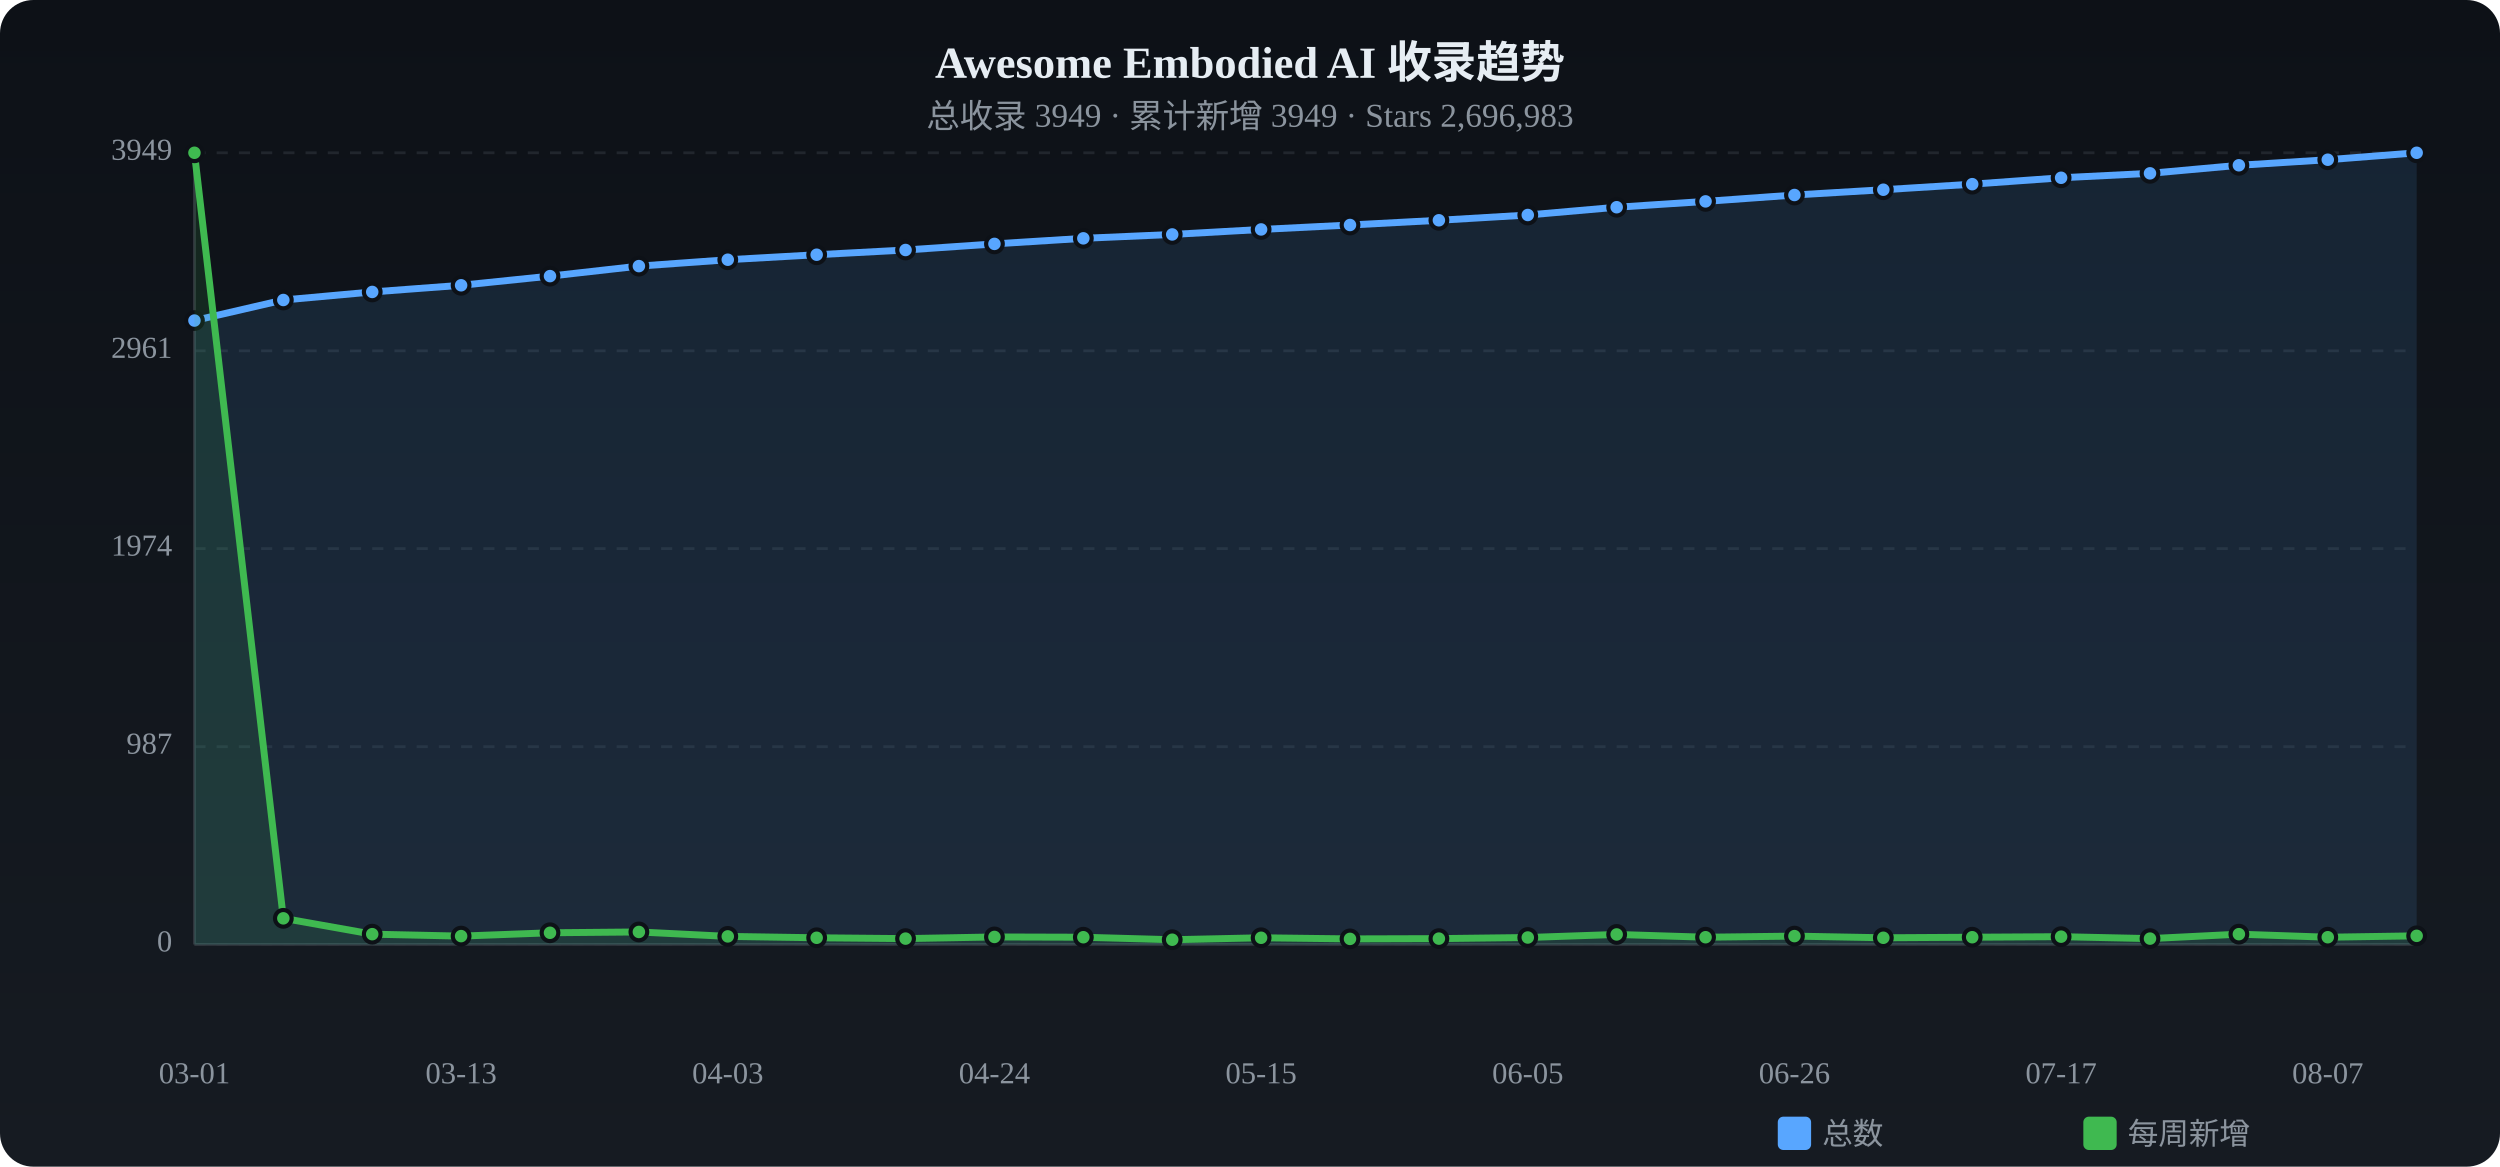
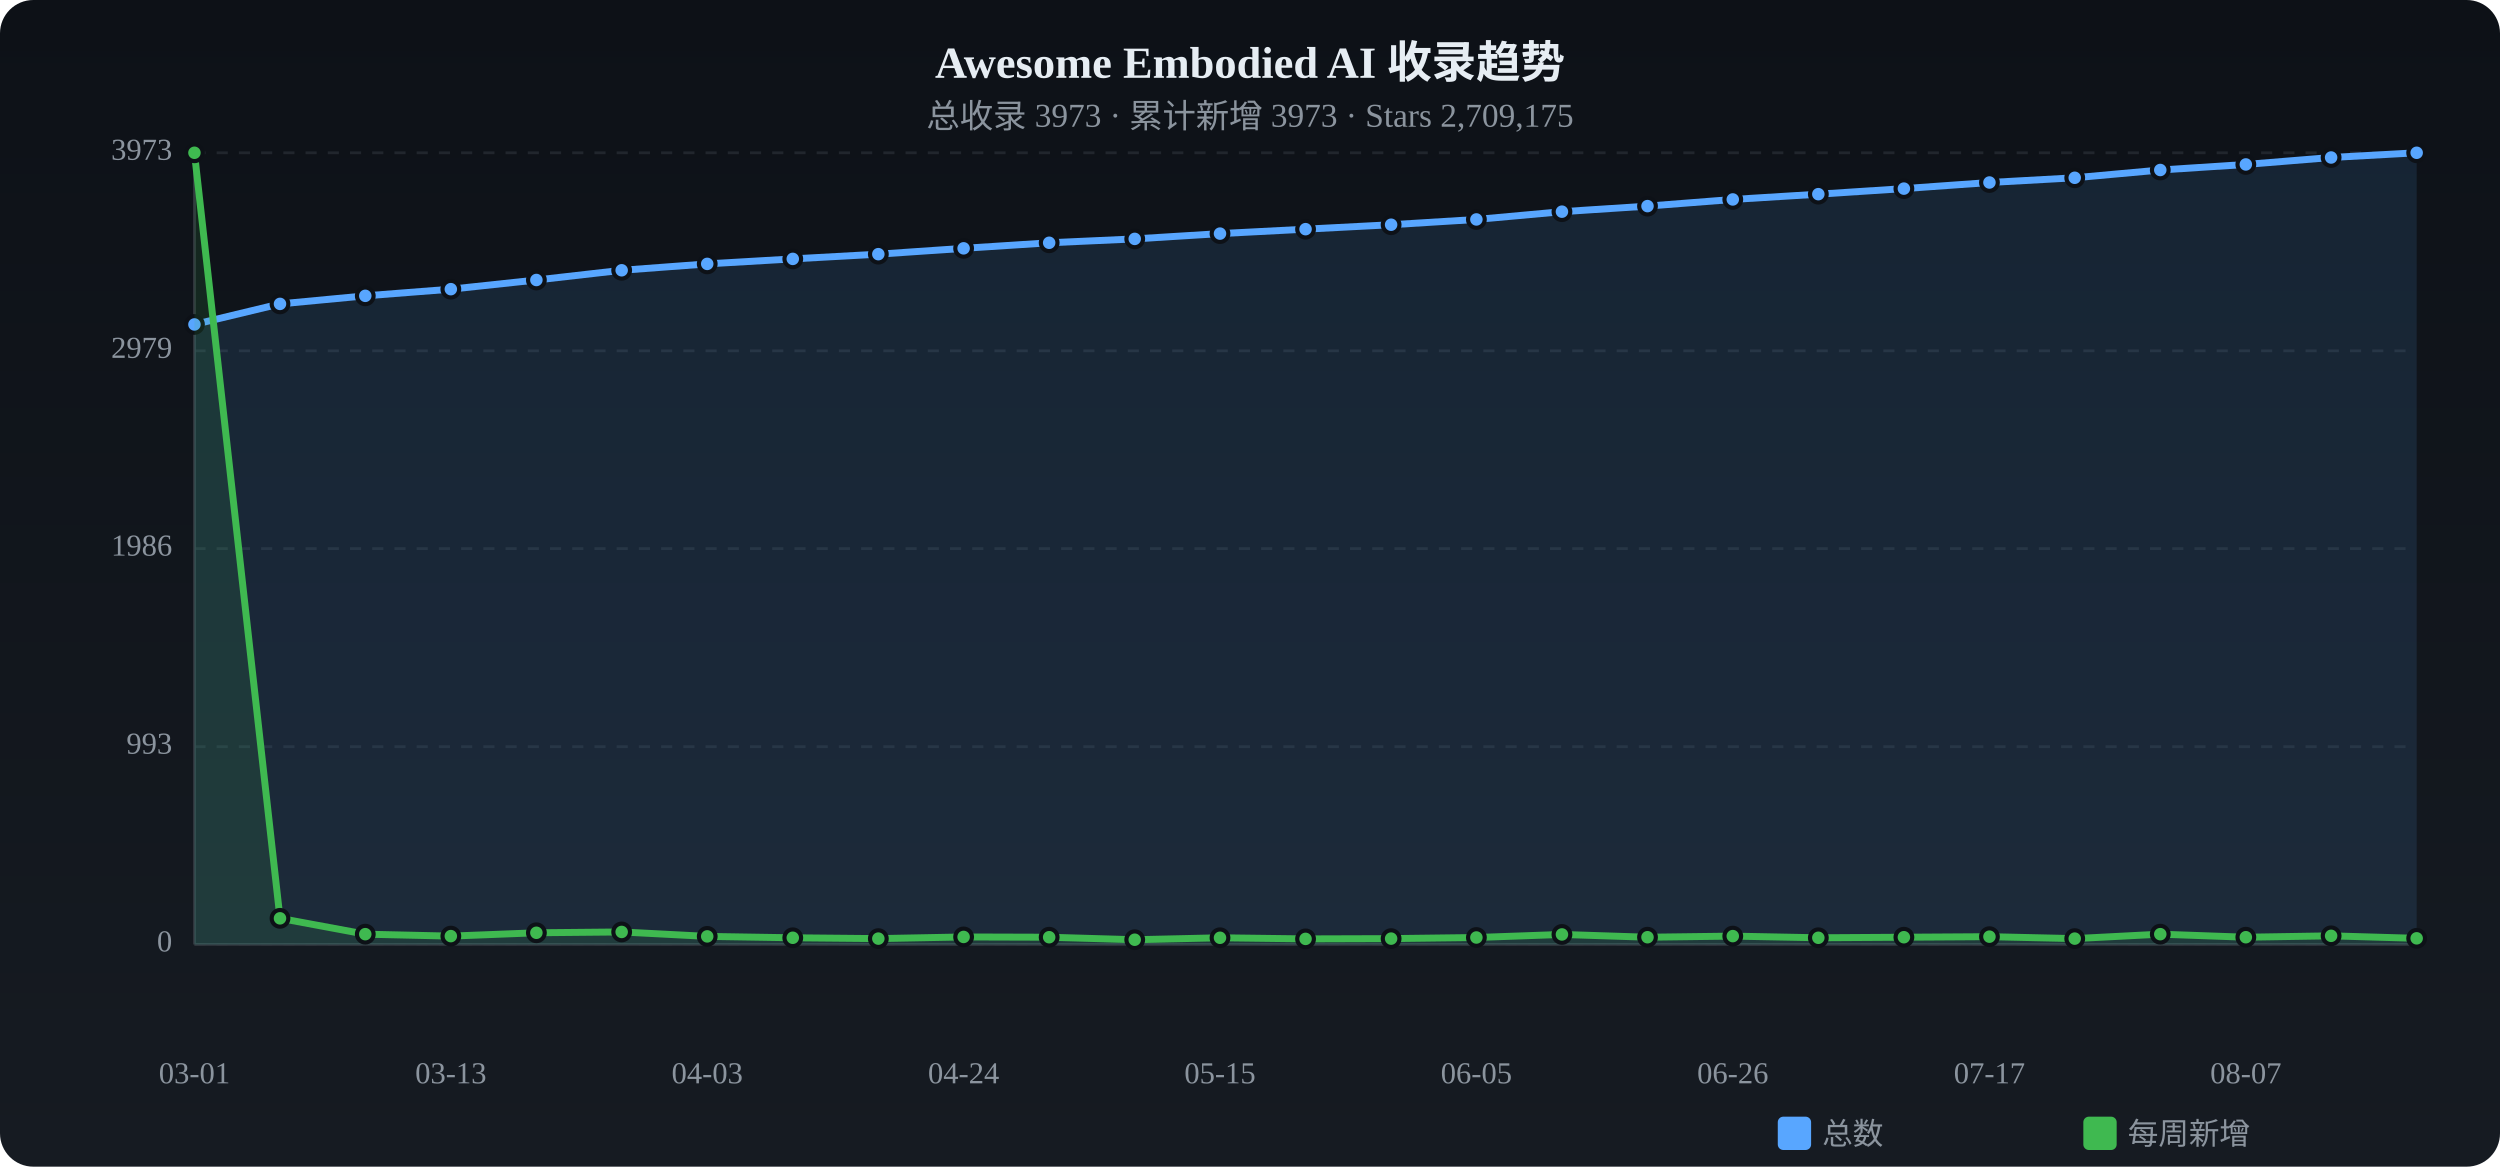
<svg xmlns="http://www.w3.org/2000/svg" viewBox="0 0 900 420" width="900" height="420">
  <defs>
    <linearGradient id="tbg" x1="0%" y1="0%" x2="0%" y2="100%">
      <stop offset="0%" stop-color="#0d1117" />
      <stop offset="100%" stop-color="#161b22" />
    </linearGradient>
  </defs>
  <rect width="900" height="420" rx="12" fill="url(#tbg)" />
  <text x="450.0" y="28" text-anchor="middle" fill="#e6edf3" font-size="16" font-weight="bold">Awesome Embodied AI 收录趋势</text>
-   <text x="450.0" y="46" text-anchor="middle" fill="#8b949e" font-size="12">总收录 3949 · 累计新增 3949 · Stars 2,696,983</text>
+   <text x="450.0" y="46" text-anchor="middle" fill="#8b949e" font-size="12">总收录 3973 · 累计新增 3973 · Stars 2,709,175</text>
  <text x="62" y="340.0" text-anchor="end" fill="#8b949e" font-size="11" dominant-baseline="middle">0</text>
  <line x1="70" y1="340.0" x2="870" y2="340.0" stroke="#21262d" stroke-dasharray="4 4" />
-   <text x="62" y="268.8" text-anchor="end" fill="#8b949e" font-size="11" dominant-baseline="middle">987</text>
+   <text x="62" y="268.8" text-anchor="end" fill="#8b949e" font-size="11" dominant-baseline="middle">993</text>
  <line x1="70" y1="268.8" x2="870" y2="268.8" stroke="#21262d" stroke-dasharray="4 4" />
-   <text x="62" y="197.5" text-anchor="end" fill="#8b949e" font-size="11" dominant-baseline="middle">1974</text>
+   <text x="62" y="197.5" text-anchor="end" fill="#8b949e" font-size="11" dominant-baseline="middle">1986</text>
  <line x1="70" y1="197.5" x2="870" y2="197.5" stroke="#21262d" stroke-dasharray="4 4" />
-   <text x="62" y="126.3" text-anchor="end" fill="#8b949e" font-size="11" dominant-baseline="middle">2961</text>
+   <text x="62" y="126.3" text-anchor="end" fill="#8b949e" font-size="11" dominant-baseline="middle">2979</text>
  <line x1="70" y1="126.3" x2="870" y2="126.3" stroke="#21262d" stroke-dasharray="4 4" />
-   <text x="62" y="55.0" text-anchor="end" fill="#8b949e" font-size="11" dominant-baseline="middle">3949</text>
+   <text x="62" y="55.0" text-anchor="end" fill="#8b949e" font-size="11" dominant-baseline="middle">3973</text>
  <line x1="70" y1="55.0" x2="870" y2="55.0" stroke="#21262d" stroke-dasharray="4 4" />
  <line x1="70" y1="55" x2="70" y2="340" stroke="#30363d" />
  <line x1="70" y1="340" x2="870" y2="340" stroke="#30363d" />
-   <path d="M70.0,115.4 L102.0,108.0 L134.0,105.1 L166.0,102.7 L198.0,99.4 L230.0,95.8 L262.0,93.5 L294.0,91.7 L326.0,90.0 L358.0,87.8 L390.0,85.8 L422.0,84.4 L454.0,82.6 L486.0,81.0 L518.0,79.3 L550.0,77.4 L582.0,74.6 L614.0,72.5 L646.0,70.2 L678.0,68.3 L710.0,66.3 L742.0,64.0 L774.0,62.4 L806.0,59.5 L838.0,57.5 L870.0,55.0 L870.0,340 L70.0,340 Z" fill="#58a6ff" opacity="0.12" />
-   <polyline points="70.0,115.4 102.0,108.0 134.0,105.1 166.0,102.7 198.0,99.4 230.0,95.8 262.0,93.5 294.0,91.7 326.0,90.0 358.0,87.8 390.0,85.8 422.0,84.4 454.0,82.6 486.0,81.0 518.0,79.3 550.0,77.4 582.0,74.6 614.0,72.5 646.0,70.2 678.0,68.3 710.0,66.3 742.0,64.0 774.0,62.4 806.0,59.5 838.0,57.5 870.0,55.0" fill="none" stroke="#58a6ff" stroke-width="2.5" stroke-linecap="round" stroke-linejoin="round" />
-   <circle cx="70.0" cy="115.4" r="3" fill="#58a6ff" stroke="#0d1117" stroke-width="1.5" />
-   <circle cx="102.0" cy="108.0" r="3" fill="#58a6ff" stroke="#0d1117" stroke-width="1.5" />
-   <circle cx="134.0" cy="105.1" r="3" fill="#58a6ff" stroke="#0d1117" stroke-width="1.5" />
-   <circle cx="166.0" cy="102.7" r="3" fill="#58a6ff" stroke="#0d1117" stroke-width="1.5" />
-   <circle cx="198.0" cy="99.4" r="3" fill="#58a6ff" stroke="#0d1117" stroke-width="1.5" />
-   <circle cx="230.0" cy="95.8" r="3" fill="#58a6ff" stroke="#0d1117" stroke-width="1.5" />
-   <circle cx="262.0" cy="93.5" r="3" fill="#58a6ff" stroke="#0d1117" stroke-width="1.5" />
-   <circle cx="294.0" cy="91.7" r="3" fill="#58a6ff" stroke="#0d1117" stroke-width="1.5" />
-   <circle cx="326.0" cy="90.0" r="3" fill="#58a6ff" stroke="#0d1117" stroke-width="1.5" />
-   <circle cx="358.0" cy="87.8" r="3" fill="#58a6ff" stroke="#0d1117" stroke-width="1.5" />
-   <circle cx="390.0" cy="85.8" r="3" fill="#58a6ff" stroke="#0d1117" stroke-width="1.5" />
-   <circle cx="422.0" cy="84.4" r="3" fill="#58a6ff" stroke="#0d1117" stroke-width="1.5" />
-   <circle cx="454.0" cy="82.6" r="3" fill="#58a6ff" stroke="#0d1117" stroke-width="1.5" />
-   <circle cx="486.0" cy="81.0" r="3" fill="#58a6ff" stroke="#0d1117" stroke-width="1.5" />
-   <circle cx="518.0" cy="79.3" r="3" fill="#58a6ff" stroke="#0d1117" stroke-width="1.5" />
-   <circle cx="550.0" cy="77.4" r="3" fill="#58a6ff" stroke="#0d1117" stroke-width="1.5" />
-   <circle cx="582.0" cy="74.6" r="3" fill="#58a6ff" stroke="#0d1117" stroke-width="1.5" />
-   <circle cx="614.0" cy="72.5" r="3" fill="#58a6ff" stroke="#0d1117" stroke-width="1.5" />
-   <circle cx="646.0" cy="70.2" r="3" fill="#58a6ff" stroke="#0d1117" stroke-width="1.5" />
-   <circle cx="678.0" cy="68.3" r="3" fill="#58a6ff" stroke="#0d1117" stroke-width="1.5" />
-   <circle cx="710.0" cy="66.3" r="3" fill="#58a6ff" stroke="#0d1117" stroke-width="1.5" />
-   <circle cx="742.0" cy="64.0" r="3" fill="#58a6ff" stroke="#0d1117" stroke-width="1.5" />
-   <circle cx="774.0" cy="62.4" r="3" fill="#58a6ff" stroke="#0d1117" stroke-width="1.5" />
-   <circle cx="806.0" cy="59.5" r="3" fill="#58a6ff" stroke="#0d1117" stroke-width="1.5" />
-   <circle cx="838.0" cy="57.5" r="3" fill="#58a6ff" stroke="#0d1117" stroke-width="1.5" />
+   <path d="M70.0,116.8 L100.8,109.4 L131.5,106.5 L162.3,104.1 L193.1,100.8 L223.8,97.3 L254.6,95.0 L285.4,93.2 L316.2,91.5 L346.9,89.4 L377.7,87.4 L408.5,86.0 L439.2,84.1 L470.0,82.5 L500.8,80.9 L531.5,79.0 L562.3,76.2 L593.1,74.2 L623.8,71.8 L654.6,69.9 L685.4,67.9 L716.2,65.7 L746.9,64.0 L777.7,61.2 L808.5,59.2 L839.2,56.7 L870.0,55.0 L870.0,340 L70.0,340 Z" fill="#58a6ff" opacity="0.12" />
+   <polyline points="70.0,116.8 100.8,109.4 131.5,106.5 162.3,104.1 193.1,100.8 223.8,97.3 254.6,95.0 285.4,93.2 316.2,91.5 346.9,89.4 377.7,87.4 408.5,86.0 439.2,84.1 470.0,82.5 500.8,80.9 531.5,79.0 562.3,76.2 593.1,74.2 623.8,71.8 654.6,69.9 685.4,67.9 716.2,65.7 746.9,64.0 777.7,61.2 808.5,59.2 839.2,56.7 870.0,55.0" fill="none" stroke="#58a6ff" stroke-width="2.5" stroke-linecap="round" stroke-linejoin="round" />
+   <circle cx="70.0" cy="116.8" r="3" fill="#58a6ff" stroke="#0d1117" stroke-width="1.5" />
+   <circle cx="100.8" cy="109.4" r="3" fill="#58a6ff" stroke="#0d1117" stroke-width="1.5" />
+   <circle cx="131.5" cy="106.5" r="3" fill="#58a6ff" stroke="#0d1117" stroke-width="1.5" />
+   <circle cx="162.3" cy="104.1" r="3" fill="#58a6ff" stroke="#0d1117" stroke-width="1.5" />
+   <circle cx="193.1" cy="100.8" r="3" fill="#58a6ff" stroke="#0d1117" stroke-width="1.5" />
+   <circle cx="223.8" cy="97.3" r="3" fill="#58a6ff" stroke="#0d1117" stroke-width="1.5" />
+   <circle cx="254.6" cy="95.0" r="3" fill="#58a6ff" stroke="#0d1117" stroke-width="1.5" />
+   <circle cx="285.4" cy="93.2" r="3" fill="#58a6ff" stroke="#0d1117" stroke-width="1.5" />
+   <circle cx="316.2" cy="91.5" r="3" fill="#58a6ff" stroke="#0d1117" stroke-width="1.5" />
+   <circle cx="346.9" cy="89.4" r="3" fill="#58a6ff" stroke="#0d1117" stroke-width="1.5" />
+   <circle cx="377.7" cy="87.4" r="3" fill="#58a6ff" stroke="#0d1117" stroke-width="1.5" />
+   <circle cx="408.5" cy="86.0" r="3" fill="#58a6ff" stroke="#0d1117" stroke-width="1.5" />
+   <circle cx="439.2" cy="84.1" r="3" fill="#58a6ff" stroke="#0d1117" stroke-width="1.5" />
+   <circle cx="470.0" cy="82.5" r="3" fill="#58a6ff" stroke="#0d1117" stroke-width="1.5" />
+   <circle cx="500.8" cy="80.9" r="3" fill="#58a6ff" stroke="#0d1117" stroke-width="1.5" />
+   <circle cx="531.5" cy="79.0" r="3" fill="#58a6ff" stroke="#0d1117" stroke-width="1.5" />
+   <circle cx="562.3" cy="76.2" r="3" fill="#58a6ff" stroke="#0d1117" stroke-width="1.5" />
+   <circle cx="593.1" cy="74.2" r="3" fill="#58a6ff" stroke="#0d1117" stroke-width="1.5" />
+   <circle cx="623.8" cy="71.8" r="3" fill="#58a6ff" stroke="#0d1117" stroke-width="1.5" />
+   <circle cx="654.6" cy="69.9" r="3" fill="#58a6ff" stroke="#0d1117" stroke-width="1.5" />
+   <circle cx="685.4" cy="67.9" r="3" fill="#58a6ff" stroke="#0d1117" stroke-width="1.5" />
+   <circle cx="716.2" cy="65.7" r="3" fill="#58a6ff" stroke="#0d1117" stroke-width="1.5" />
+   <circle cx="746.9" cy="64.0" r="3" fill="#58a6ff" stroke="#0d1117" stroke-width="1.5" />
+   <circle cx="777.7" cy="61.2" r="3" fill="#58a6ff" stroke="#0d1117" stroke-width="1.5" />
+   <circle cx="808.5" cy="59.2" r="3" fill="#58a6ff" stroke="#0d1117" stroke-width="1.5" />
+   <circle cx="839.2" cy="56.7" r="3" fill="#58a6ff" stroke="#0d1117" stroke-width="1.5" />
  <circle cx="870.0" cy="55.0" r="3" fill="#58a6ff" stroke="#0d1117" stroke-width="1.5" />
-   <path d="M70.0,55.0 L102.0,330.6 L134.0,336.3 L166.0,337.0 L198.0,335.8 L230.0,335.5 L262.0,337.1 L294.0,337.6 L326.0,337.9 L358.0,337.3 L390.0,337.4 L422.0,338.3 L454.0,337.6 L486.0,338.0 L518.0,337.9 L550.0,337.5 L582.0,336.4 L614.0,337.4 L646.0,337.0 L678.0,337.6 L710.0,337.4 L742.0,337.2 L774.0,337.9 L806.0,336.3 L838.0,337.4 L870.0,336.9 L870.0,340 L70.0,340 Z" fill="#3fb950" opacity="0.12" />
-   <polyline points="70.0,55.0 102.0,330.6 134.0,336.3 166.0,337.0 198.0,335.8 230.0,335.5 262.0,337.1 294.0,337.6 326.0,337.9 358.0,337.3 390.0,337.4 422.0,338.3 454.0,337.6 486.0,338.0 518.0,337.9 550.0,337.5 582.0,336.4 614.0,337.4 646.0,337.0 678.0,337.6 710.0,337.4 742.0,337.2 774.0,337.9 806.0,336.3 838.0,337.4 870.0,336.9" fill="none" stroke="#3fb950" stroke-width="2.5" stroke-linecap="round" stroke-linejoin="round" />
+   <path d="M70.0,55.0 L100.8,330.6 L131.5,336.3 L162.3,337.0 L193.1,335.8 L223.8,335.5 L254.6,337.1 L285.4,337.6 L316.2,337.9 L346.9,337.3 L377.7,337.4 L408.5,338.3 L439.2,337.6 L470.0,338.0 L500.8,337.9 L531.5,337.5 L562.3,336.4 L593.1,337.4 L623.8,337.0 L654.6,337.6 L685.4,337.4 L716.2,337.2 L746.9,337.9 L777.7,336.3 L808.5,337.4 L839.2,336.9 L870.0,337.8 L870.0,340 L70.0,340 Z" fill="#3fb950" opacity="0.12" />
+   <polyline points="70.0,55.0 100.8,330.6 131.5,336.3 162.3,337.0 193.1,335.8 223.8,335.5 254.6,337.1 285.4,337.6 316.2,337.9 346.9,337.3 377.7,337.4 408.5,338.3 439.2,337.6 470.0,338.0 500.8,337.9 531.5,337.5 562.3,336.4 593.1,337.4 623.8,337.0 654.6,337.6 685.4,337.4 716.2,337.2 746.9,337.9 777.7,336.3 808.5,337.4 839.2,336.9 870.0,337.8" fill="none" stroke="#3fb950" stroke-width="2.5" stroke-linecap="round" stroke-linejoin="round" />
  <circle cx="70.0" cy="55.0" r="3" fill="#3fb950" stroke="#0d1117" stroke-width="1.5" />
-   <circle cx="102.0" cy="330.6" r="3" fill="#3fb950" stroke="#0d1117" stroke-width="1.5" />
-   <circle cx="134.0" cy="336.3" r="3" fill="#3fb950" stroke="#0d1117" stroke-width="1.5" />
-   <circle cx="166.0" cy="337.0" r="3" fill="#3fb950" stroke="#0d1117" stroke-width="1.5" />
-   <circle cx="198.0" cy="335.8" r="3" fill="#3fb950" stroke="#0d1117" stroke-width="1.5" />
-   <circle cx="230.0" cy="335.5" r="3" fill="#3fb950" stroke="#0d1117" stroke-width="1.5" />
-   <circle cx="262.0" cy="337.1" r="3" fill="#3fb950" stroke="#0d1117" stroke-width="1.5" />
-   <circle cx="294.0" cy="337.6" r="3" fill="#3fb950" stroke="#0d1117" stroke-width="1.5" />
-   <circle cx="326.0" cy="337.9" r="3" fill="#3fb950" stroke="#0d1117" stroke-width="1.5" />
-   <circle cx="358.0" cy="337.3" r="3" fill="#3fb950" stroke="#0d1117" stroke-width="1.5" />
-   <circle cx="390.0" cy="337.4" r="3" fill="#3fb950" stroke="#0d1117" stroke-width="1.5" />
-   <circle cx="422.0" cy="338.3" r="3" fill="#3fb950" stroke="#0d1117" stroke-width="1.5" />
-   <circle cx="454.0" cy="337.6" r="3" fill="#3fb950" stroke="#0d1117" stroke-width="1.5" />
-   <circle cx="486.0" cy="338.0" r="3" fill="#3fb950" stroke="#0d1117" stroke-width="1.5" />
-   <circle cx="518.0" cy="337.9" r="3" fill="#3fb950" stroke="#0d1117" stroke-width="1.5" />
-   <circle cx="550.0" cy="337.5" r="3" fill="#3fb950" stroke="#0d1117" stroke-width="1.5" />
-   <circle cx="582.0" cy="336.4" r="3" fill="#3fb950" stroke="#0d1117" stroke-width="1.5" />
-   <circle cx="614.0" cy="337.4" r="3" fill="#3fb950" stroke="#0d1117" stroke-width="1.5" />
-   <circle cx="646.0" cy="337.0" r="3" fill="#3fb950" stroke="#0d1117" stroke-width="1.5" />
-   <circle cx="678.0" cy="337.6" r="3" fill="#3fb950" stroke="#0d1117" stroke-width="1.5" />
-   <circle cx="710.0" cy="337.4" r="3" fill="#3fb950" stroke="#0d1117" stroke-width="1.5" />
-   <circle cx="742.0" cy="337.2" r="3" fill="#3fb950" stroke="#0d1117" stroke-width="1.5" />
-   <circle cx="774.0" cy="337.9" r="3" fill="#3fb950" stroke="#0d1117" stroke-width="1.5" />
-   <circle cx="806.0" cy="336.3" r="3" fill="#3fb950" stroke="#0d1117" stroke-width="1.5" />
-   <circle cx="838.0" cy="337.4" r="3" fill="#3fb950" stroke="#0d1117" stroke-width="1.5" />
-   <circle cx="870.0" cy="336.9" r="3" fill="#3fb950" stroke="#0d1117" stroke-width="1.5" />
+   <circle cx="100.8" cy="330.6" r="3" fill="#3fb950" stroke="#0d1117" stroke-width="1.5" />
+   <circle cx="131.5" cy="336.3" r="3" fill="#3fb950" stroke="#0d1117" stroke-width="1.5" />
+   <circle cx="162.3" cy="337.0" r="3" fill="#3fb950" stroke="#0d1117" stroke-width="1.5" />
+   <circle cx="193.1" cy="335.8" r="3" fill="#3fb950" stroke="#0d1117" stroke-width="1.5" />
+   <circle cx="223.8" cy="335.5" r="3" fill="#3fb950" stroke="#0d1117" stroke-width="1.5" />
+   <circle cx="254.6" cy="337.1" r="3" fill="#3fb950" stroke="#0d1117" stroke-width="1.5" />
+   <circle cx="285.4" cy="337.6" r="3" fill="#3fb950" stroke="#0d1117" stroke-width="1.5" />
+   <circle cx="316.2" cy="337.9" r="3" fill="#3fb950" stroke="#0d1117" stroke-width="1.5" />
+   <circle cx="346.9" cy="337.3" r="3" fill="#3fb950" stroke="#0d1117" stroke-width="1.5" />
+   <circle cx="377.7" cy="337.4" r="3" fill="#3fb950" stroke="#0d1117" stroke-width="1.5" />
+   <circle cx="408.5" cy="338.3" r="3" fill="#3fb950" stroke="#0d1117" stroke-width="1.5" />
+   <circle cx="439.2" cy="337.6" r="3" fill="#3fb950" stroke="#0d1117" stroke-width="1.5" />
+   <circle cx="470.0" cy="338.0" r="3" fill="#3fb950" stroke="#0d1117" stroke-width="1.5" />
+   <circle cx="500.8" cy="337.9" r="3" fill="#3fb950" stroke="#0d1117" stroke-width="1.5" />
+   <circle cx="531.5" cy="337.5" r="3" fill="#3fb950" stroke="#0d1117" stroke-width="1.5" />
+   <circle cx="562.3" cy="336.4" r="3" fill="#3fb950" stroke="#0d1117" stroke-width="1.5" />
+   <circle cx="593.1" cy="337.4" r="3" fill="#3fb950" stroke="#0d1117" stroke-width="1.5" />
+   <circle cx="623.8" cy="337.0" r="3" fill="#3fb950" stroke="#0d1117" stroke-width="1.5" />
+   <circle cx="654.6" cy="337.6" r="3" fill="#3fb950" stroke="#0d1117" stroke-width="1.5" />
+   <circle cx="685.4" cy="337.4" r="3" fill="#3fb950" stroke="#0d1117" stroke-width="1.5" />
+   <circle cx="716.2" cy="337.2" r="3" fill="#3fb950" stroke="#0d1117" stroke-width="1.5" />
+   <circle cx="746.9" cy="337.9" r="3" fill="#3fb950" stroke="#0d1117" stroke-width="1.5" />
+   <circle cx="777.7" cy="336.3" r="3" fill="#3fb950" stroke="#0d1117" stroke-width="1.5" />
+   <circle cx="808.5" cy="337.4" r="3" fill="#3fb950" stroke="#0d1117" stroke-width="1.5" />
+   <circle cx="839.2" cy="336.9" r="3" fill="#3fb950" stroke="#0d1117" stroke-width="1.5" />
+   <circle cx="870.0" cy="337.8" r="3" fill="#3fb950" stroke="#0d1117" stroke-width="1.5" />
  <text x="70.0" y="390" text-anchor="middle" fill="#8b949e" font-size="11">03-01</text>
-   <text x="166.0" y="390" text-anchor="middle" fill="#8b949e" font-size="11">03-13</text>
-   <text x="262.0" y="390" text-anchor="middle" fill="#8b949e" font-size="11">04-03</text>
-   <text x="358.0" y="390" text-anchor="middle" fill="#8b949e" font-size="11">04-24</text>
-   <text x="454.0" y="390" text-anchor="middle" fill="#8b949e" font-size="11">05-15</text>
-   <text x="550.0" y="390" text-anchor="middle" fill="#8b949e" font-size="11">06-05</text>
-   <text x="646.0" y="390" text-anchor="middle" fill="#8b949e" font-size="11">06-26</text>
-   <text x="742.0" y="390" text-anchor="middle" fill="#8b949e" font-size="11">07-17</text>
-   <text x="838.0" y="390" text-anchor="middle" fill="#8b949e" font-size="11">08-07</text>
+   <text x="162.3" y="390" text-anchor="middle" fill="#8b949e" font-size="11">03-13</text>
+   <text x="254.6" y="390" text-anchor="middle" fill="#8b949e" font-size="11">04-03</text>
+   <text x="346.9" y="390" text-anchor="middle" fill="#8b949e" font-size="11">04-24</text>
+   <text x="439.2" y="390" text-anchor="middle" fill="#8b949e" font-size="11">05-15</text>
+   <text x="531.5" y="390" text-anchor="middle" fill="#8b949e" font-size="11">06-05</text>
+   <text x="623.8" y="390" text-anchor="middle" fill="#8b949e" font-size="11">06-26</text>
+   <text x="716.2" y="390" text-anchor="middle" fill="#8b949e" font-size="11">07-17</text>
+   <text x="808.5" y="390" text-anchor="middle" fill="#8b949e" font-size="11">08-07</text>
  <rect x="640" y="402" width="12" height="12" rx="2" fill="#58a6ff" />
  <text x="656" y="412" fill="#8b949e" font-size="11">总数</text>
  <rect x="750" y="402" width="12" height="12" rx="2" fill="#3fb950" />
  <text x="766" y="412" fill="#8b949e" font-size="11">每周新增</text>
</svg>
